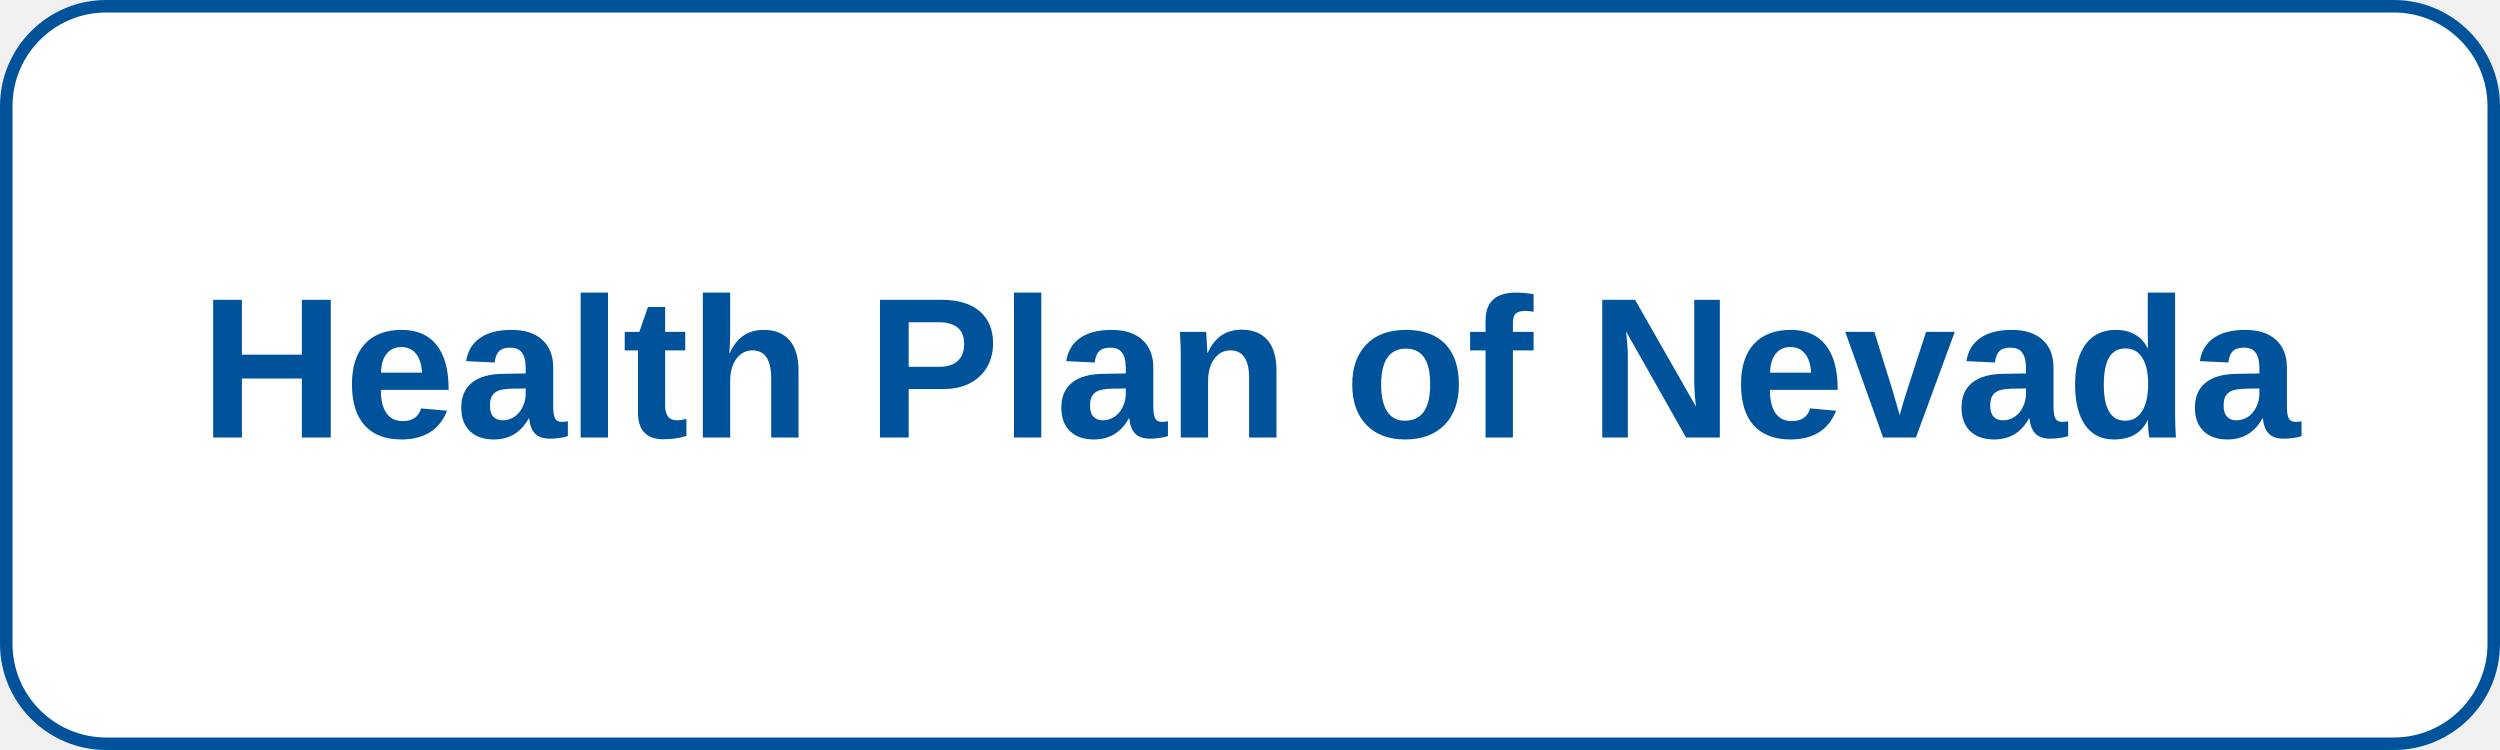
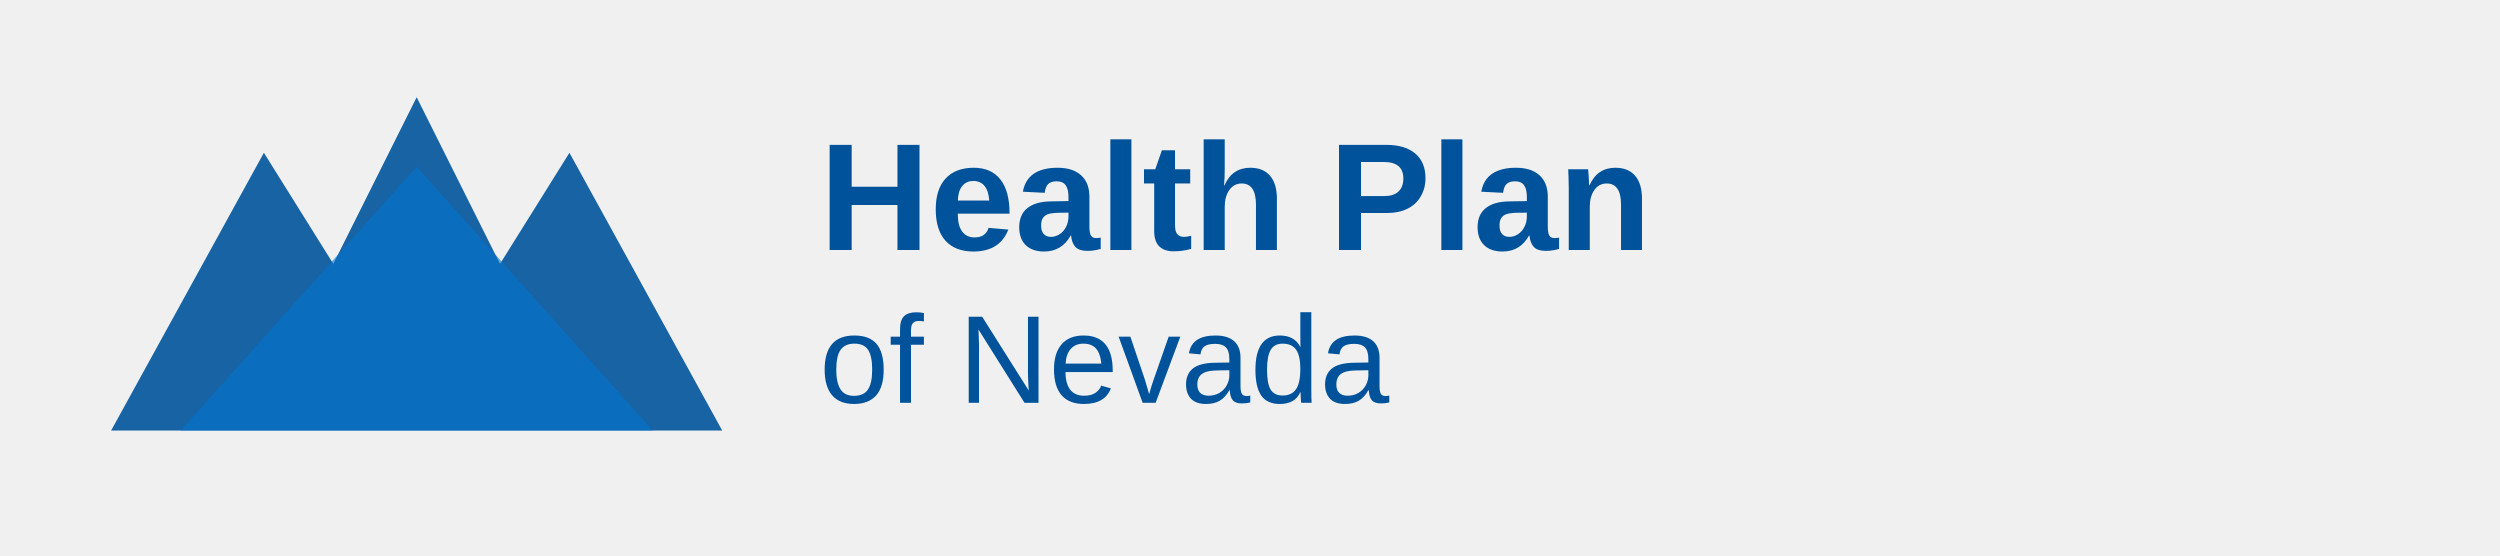
- <svg xmlns="http://www.w3.org/2000/svg" viewBox="0 0 200 60" width="200" height="60">
-   <rect x="0.5" y="0.5" width="199" height="59" rx="8" ry="8" fill="#ffffff" stroke="#00539B" stroke-width="1" />
-   <text x="100" y="35" font-family="Arial, Helvetica, sans-serif" font-weight="bold" font-size="16" fill="#00539B" text-anchor="middle">Health Plan of Nevada</text>
+ <svg xmlns="http://www.w3.org/2000/svg" viewBox="0 0 360 80" width="360" height="80">
+   <g transform="translate(16, 10)">
+     <path d="M0,52 L22,12 L32,28 L44,4 L56,28 L66,12 L88,52 Z" fill="#00539B" opacity="0.9" />
+     <path d="M10,52 L44,14 L78,52 Z" fill="#0073CF" opacity="0.6" />
+   </g>
+   <text x="118" y="36" font-family="Arial, Helvetica, sans-serif" font-weight="700" font-size="22" fill="#00539B">Health Plan</text>
+   <text x="118" y="58" font-family="Arial, Helvetica, sans-serif" font-weight="400" font-size="18" fill="#00539B">of Nevada</text>
</svg>
